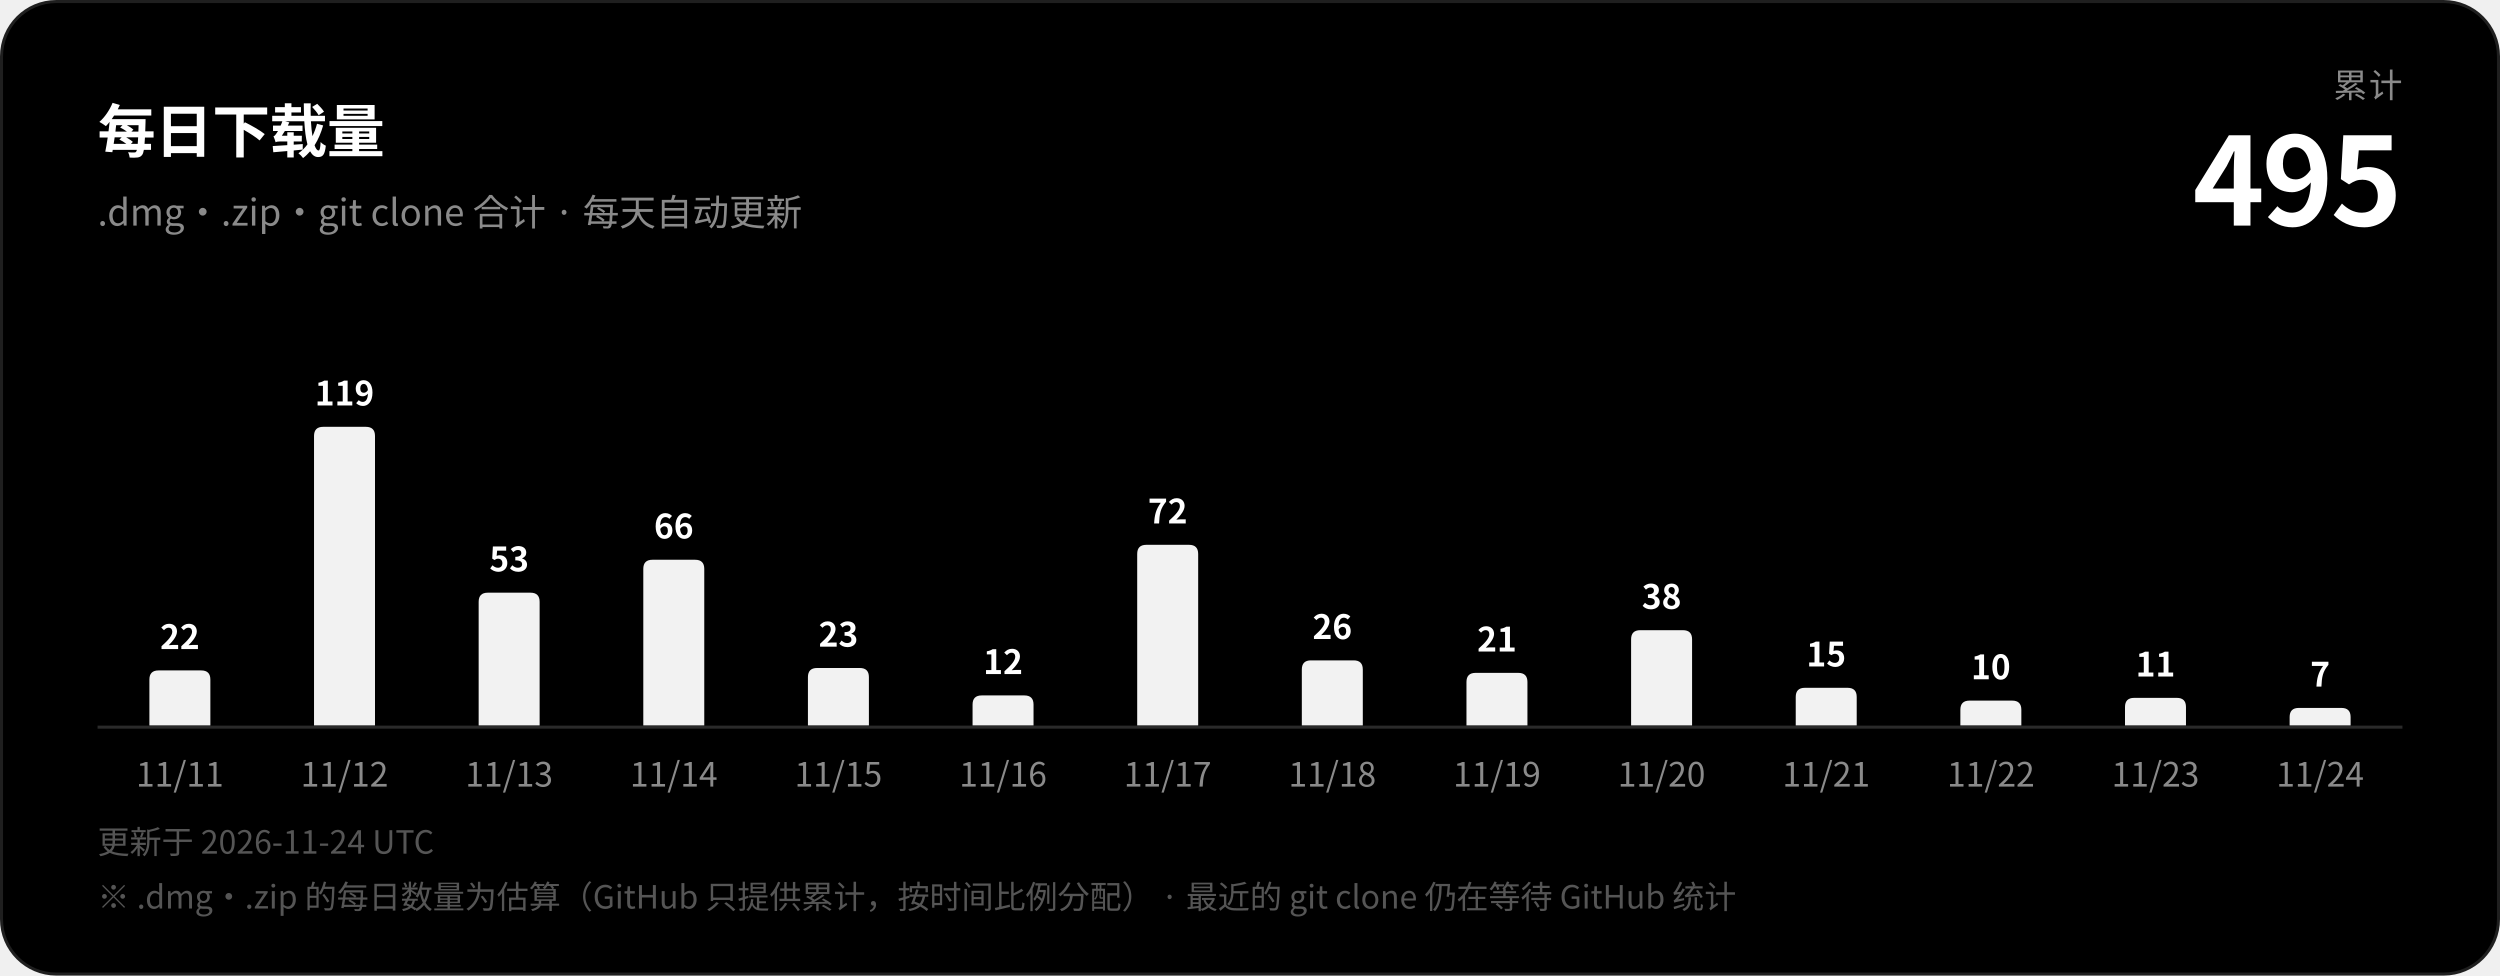
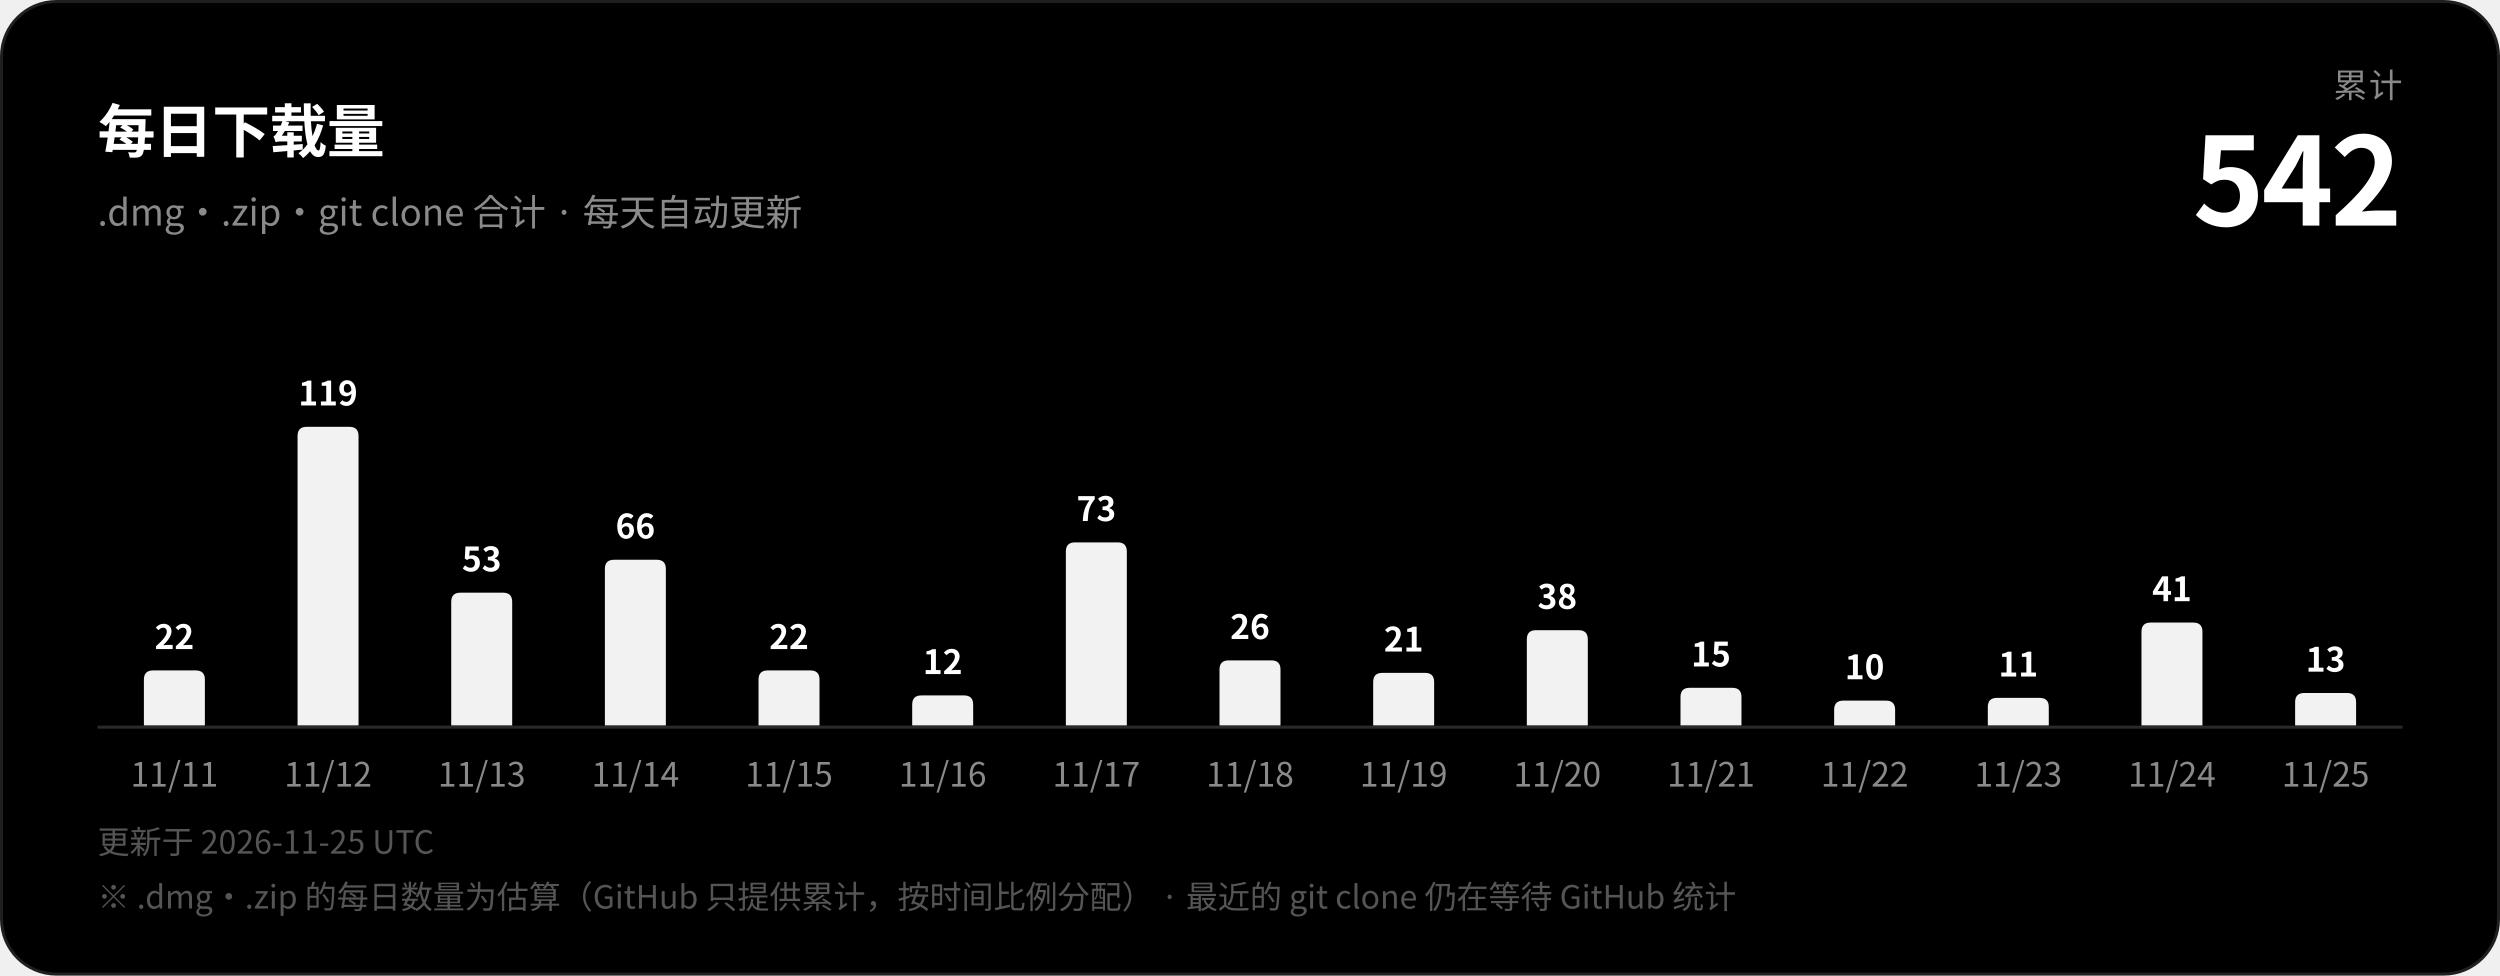
<svg xmlns="http://www.w3.org/2000/svg" width="820" height="320" viewBox="0 0 820 320" role="img" aria-label="每日下载量">
  <rect x="0.5" y="0.5" width="819" height="319" rx="18" fill="#000000" stroke="#1f1f1f" />
  <g font-family="-apple-system, BlinkMacSystemFont, 'SF Pro Display', 'Segoe UI', 'Hiragino Sans', 'Hiragino Kaku Gothic ProN', 'Noto Sans CJK JP', 'Noto Sans JP', 'PingFang SC', 'Microsoft YaHei', sans-serif" style="font-variant-numeric: tabular-nums">
    <text x="32" y="50" font-size="19" font-weight="600" fill="#ffffff" letter-spacing="-0.2">每日下载量</text>
    <text x="32" y="74" font-size="12" fill="#8a8a8a">.dmg・.zip・git clone 合计 · 每天自动更新</text>
    <text x="788" y="32" font-size="11" fill="#8a8a8a" text-anchor="end" letter-spacing="0.6">累计</text>
-     <text x="788" y="74" font-size="40" font-weight="700" fill="#ffffff" text-anchor="end" letter-spacing="-1">495</text>
-     <path d="M49.0,238.0V222.9Q49.0,219.9 52.0,219.9H66.0Q69.0,219.9 69.0,222.9V238.0Z" fill="#f2f2f2" />
-     <text x="59.0" y="212.9" font-size="11" font-weight="600" fill="#ffffff" text-anchor="middle">22</text>
-     <text x="59.0" y="258" font-size="11" fill="#8a8a8a" text-anchor="middle">11/11</text>
-     <path d="M103.0,238.0V143.0Q103.0,140.0 106.0,140.0H120.0Q123.0,140.0 123.0,143.0V238.0Z" fill="#f2f2f2" />
-     <text x="113.0" y="133.0" font-size="11" font-weight="600" fill="#ffffff" text-anchor="middle">119</text>
-     <text x="113.0" y="258" font-size="11" fill="#8a8a8a" text-anchor="middle">11/12</text>
-     <path d="M157.0,238.0V197.4Q157.0,194.4 160.0,194.4H174.0Q177.0,194.4 177.0,197.4V238.0Z" fill="#f2f2f2" />
-     <text x="167.0" y="187.4" font-size="11" font-weight="600" fill="#ffffff" text-anchor="middle">53</text>
-     <text x="167.0" y="258" font-size="11" fill="#8a8a8a" text-anchor="middle">11/13</text>
-     <path d="M211.0,238.0V186.6Q211.0,183.6 214.0,183.6H228.0Q231.0,183.6 231.0,186.6V238.0Z" fill="#f2f2f2" />
-     <text x="221.0" y="176.6" font-size="11" font-weight="600" fill="#ffffff" text-anchor="middle">66</text>
-     <text x="221.0" y="258" font-size="11" fill="#8a8a8a" text-anchor="middle">11/14</text>
-     <path d="M265.0,238.0V222.1Q265.0,219.1 268.0,219.1H282.0Q285.0,219.1 285.0,222.1V238.0Z" fill="#f2f2f2" />
-     <text x="275.0" y="212.1" font-size="11" font-weight="600" fill="#ffffff" text-anchor="middle">23</text>
-     <text x="275.0" y="258" font-size="11" fill="#8a8a8a" text-anchor="middle">11/15</text>
-     <path d="M319.0,238.0V231.1Q319.0,228.1 322.0,228.1H336.0Q339.0,228.1 339.0,231.1V238.0Z" fill="#f2f2f2" />
-     <text x="329.0" y="221.1" font-size="11" font-weight="600" fill="#ffffff" text-anchor="middle">12</text>
-     <text x="329.0" y="258" font-size="11" fill="#8a8a8a" text-anchor="middle">11/16</text>
-     <path d="M373.0,238.0V181.7Q373.0,178.7 376.0,178.7H390.0Q393.0,178.7 393.0,181.7V238.0Z" fill="#f2f2f2" />
-     <text x="383.0" y="171.7" font-size="11" font-weight="600" fill="#ffffff" text-anchor="middle">72</text>
-     <text x="383.0" y="258" font-size="11" fill="#8a8a8a" text-anchor="middle">11/17</text>
-     <path d="M427.0,238.0V219.6Q427.0,216.6 430.0,216.6H444.0Q447.0,216.6 447.0,219.6V238.0Z" fill="#f2f2f2" />
-     <text x="437.0" y="209.6" font-size="11" font-weight="600" fill="#ffffff" text-anchor="middle">26</text>
-     <text x="437.0" y="258" font-size="11" fill="#8a8a8a" text-anchor="middle">11/18</text>
-     <path d="M481.0,238.0V223.7Q481.0,220.7 484.0,220.7H498.0Q501.0,220.7 501.0,223.7V238.0Z" fill="#f2f2f2" />
-     <text x="491.0" y="213.7" font-size="11" font-weight="600" fill="#ffffff" text-anchor="middle">21</text>
-     <text x="491.0" y="258" font-size="11" fill="#8a8a8a" text-anchor="middle">11/19</text>
-     <path d="M535.0,238.0V209.7Q535.0,206.7 538.0,206.7H552.0Q555.0,206.7 555.0,209.7V238.0Z" fill="#f2f2f2" />
-     <text x="545.0" y="199.7" font-size="11" font-weight="600" fill="#ffffff" text-anchor="middle">38</text>
-     <text x="545.0" y="258" font-size="11" fill="#8a8a8a" text-anchor="middle">11/20</text>
-     <path d="M589.0,238.0V228.6Q589.0,225.6 592.0,225.6H606.0Q609.0,225.6 609.0,228.6V238.0Z" fill="#f2f2f2" />
-     <text x="599.0" y="218.6" font-size="11" font-weight="600" fill="#ffffff" text-anchor="middle">15</text>
-     <text x="599.0" y="258" font-size="11" fill="#8a8a8a" text-anchor="middle">11/21</text>
-     <path d="M643.0,238.0V232.8Q643.0,229.8 646.0,229.8H660.0Q663.0,229.8 663.0,232.8V238.0Z" fill="#f2f2f2" />
-     <text x="653.0" y="222.8" font-size="11" font-weight="600" fill="#ffffff" text-anchor="middle">10</text>
-     <text x="653.0" y="258" font-size="11" fill="#8a8a8a" text-anchor="middle">11/22</text>
-     <path d="M697.0,238.0V231.9Q697.0,228.9 700.0,228.9H714.0Q717.0,228.9 717.0,231.9V238.0Z" fill="#f2f2f2" />
-     <text x="707.0" y="221.9" font-size="11" font-weight="600" fill="#ffffff" text-anchor="middle">11</text>
-     <text x="707.0" y="258" font-size="11" fill="#8a8a8a" text-anchor="middle">11/23</text>
-     <path d="M751.0,238.0V235.2Q751.0,232.2 754.0,232.2H768.0Q771.0,232.2 771.0,235.2V238.0Z" fill="#f2f2f2" />
-     <text x="761.0" y="225.2" font-size="11" font-weight="600" fill="#ffffff" text-anchor="middle">7</text>
-     <text x="761.0" y="258" font-size="11" fill="#8a8a8a" text-anchor="middle">11/24</text>
+     <text x="788" y="74" font-size="40" font-weight="700" fill="#ffffff" text-anchor="end" letter-spacing="-1">542</text>
+     <path d="M47.2,238.0V222.9Q47.2,219.9 50.2,219.9H64.2Q67.2,219.9 67.2,222.9V238.0Z" fill="#f2f2f2" />
+     <text x="57.2" y="212.9" font-size="11" font-weight="600" fill="#ffffff" text-anchor="middle">22</text>
+     <text x="57.2" y="258" font-size="11" fill="#8a8a8a" text-anchor="middle">11/11</text>
+     <path d="M97.6,238.0V143.0Q97.6,140.0 100.6,140.0H114.6Q117.6,140.0 117.6,143.0V238.0Z" fill="#f2f2f2" />
+     <text x="107.6" y="133.0" font-size="11" font-weight="600" fill="#ffffff" text-anchor="middle">119</text>
+     <text x="107.6" y="258" font-size="11" fill="#8a8a8a" text-anchor="middle">11/12</text>
+     <path d="M148.0,238.0V197.4Q148.0,194.4 151.0,194.4H165.0Q168.0,194.4 168.0,197.4V238.0Z" fill="#f2f2f2" />
+     <text x="158.0" y="187.4" font-size="11" font-weight="600" fill="#ffffff" text-anchor="middle">53</text>
+     <text x="158.0" y="258" font-size="11" fill="#8a8a8a" text-anchor="middle">11/13</text>
+     <path d="M198.4,238.0V186.6Q198.4,183.6 201.4,183.6H215.4Q218.4,183.6 218.4,186.6V238.0Z" fill="#f2f2f2" />
+     <text x="208.4" y="176.6" font-size="11" font-weight="600" fill="#ffffff" text-anchor="middle">66</text>
+     <text x="208.4" y="258" font-size="11" fill="#8a8a8a" text-anchor="middle">11/14</text>
+     <path d="M248.8,238.0V222.9Q248.8,219.9 251.8,219.9H265.8Q268.8,219.9 268.8,222.9V238.0Z" fill="#f2f2f2" />
+     <text x="258.8" y="212.9" font-size="11" font-weight="600" fill="#ffffff" text-anchor="middle">22</text>
+     <text x="258.8" y="258" font-size="11" fill="#8a8a8a" text-anchor="middle">11/15</text>
+     <path d="M299.2,238.0V231.1Q299.2,228.1 302.2,228.1H316.2Q319.2,228.1 319.2,231.1V238.0Z" fill="#f2f2f2" />
+     <text x="309.2" y="221.1" font-size="11" font-weight="600" fill="#ffffff" text-anchor="middle">12</text>
+     <text x="309.2" y="258" font-size="11" fill="#8a8a8a" text-anchor="middle">11/16</text>
+     <path d="M349.6,238.0V180.9Q349.6,177.9 352.6,177.9H366.6Q369.6,177.9 369.6,180.9V238.0Z" fill="#f2f2f2" />
+     <text x="359.6" y="170.9" font-size="11" font-weight="600" fill="#ffffff" text-anchor="middle">73</text>
+     <text x="359.6" y="258" font-size="11" fill="#8a8a8a" text-anchor="middle">11/17</text>
+     <path d="M400.0,238.0V219.6Q400.0,216.6 403.0,216.6H417.0Q420.0,216.6 420.0,219.6V238.0Z" fill="#f2f2f2" />
+     <text x="410.0" y="209.6" font-size="11" font-weight="600" fill="#ffffff" text-anchor="middle">26</text>
+     <text x="410.0" y="258" font-size="11" fill="#8a8a8a" text-anchor="middle">11/18</text>
+     <path d="M450.4,238.0V223.7Q450.4,220.7 453.4,220.7H467.4Q470.4,220.7 470.4,223.7V238.0Z" fill="#f2f2f2" />
+     <text x="460.4" y="213.7" font-size="11" font-weight="600" fill="#ffffff" text-anchor="middle">21</text>
+     <text x="460.4" y="258" font-size="11" fill="#8a8a8a" text-anchor="middle">11/19</text>
+     <path d="M500.8,238.0V209.7Q500.8,206.7 503.8,206.7H517.8Q520.8,206.7 520.8,209.7V238.0Z" fill="#f2f2f2" />
+     <text x="510.8" y="199.7" font-size="11" font-weight="600" fill="#ffffff" text-anchor="middle">38</text>
+     <text x="510.8" y="258" font-size="11" fill="#8a8a8a" text-anchor="middle">11/20</text>
+     <path d="M551.2,238.0V228.6Q551.2,225.6 554.2,225.6H568.2Q571.2,225.6 571.2,228.6V238.0Z" fill="#f2f2f2" />
+     <text x="561.2" y="218.6" font-size="11" font-weight="600" fill="#ffffff" text-anchor="middle">15</text>
+     <text x="561.2" y="258" font-size="11" fill="#8a8a8a" text-anchor="middle">11/21</text>
+     <path d="M601.6,238.0V232.8Q601.6,229.8 604.6,229.8H618.6Q621.6,229.8 621.6,232.8V238.0Z" fill="#f2f2f2" />
+     <text x="611.6" y="222.8" font-size="11" font-weight="600" fill="#ffffff" text-anchor="middle">10</text>
+     <text x="611.6" y="258" font-size="11" fill="#8a8a8a" text-anchor="middle">11/22</text>
+     <path d="M652.0,238.0V231.9Q652.0,228.9 655.0,228.9H669.0Q672.0,228.9 672.0,231.9V238.0Z" fill="#f2f2f2" />
+     <text x="662.0" y="221.9" font-size="11" font-weight="600" fill="#ffffff" text-anchor="middle">11</text>
+     <text x="662.0" y="258" font-size="11" fill="#8a8a8a" text-anchor="middle">11/23</text>
+     <path d="M702.4,238.0V207.2Q702.4,204.2 705.4,204.2H719.4Q722.4,204.2 722.4,207.2V238.0Z" fill="#f2f2f2" />
+     <text x="712.4" y="197.2" font-size="11" font-weight="600" fill="#ffffff" text-anchor="middle">41</text>
+     <text x="712.4" y="258" font-size="11" fill="#8a8a8a" text-anchor="middle">11/24</text>
+     <path d="M752.8,238.0V230.3Q752.8,227.3 755.8,227.3H769.8Q772.8,227.3 772.8,230.3V238.0Z" fill="#f2f2f2" />
+     <text x="762.8" y="220.3" font-size="11" font-weight="600" fill="#ffffff" text-anchor="middle">13</text>
+     <text x="762.8" y="258" font-size="11" fill="#8a8a8a" text-anchor="middle">11/25</text>
    <line x1="32" y1="238.5" x2="788" y2="238.5" stroke="#2a2a2a" stroke-width="1" />
-     <text x="32" y="280" font-size="10.5" fill="#555555">更新于 2026-11-24 UTC</text>
+     <text x="32" y="280" font-size="10.5" fill="#555555">更新于 2026-11-25 UTC</text>
    <text x="32" y="298" font-size="10.5" fill="#555555">※ .dmg・.zip 的每日数量为估算（GitHub 只提供累计，按时间比例分配） · 最近的 git clone 仍在等待 GitHub 统计</text>
  </g>
</svg>
